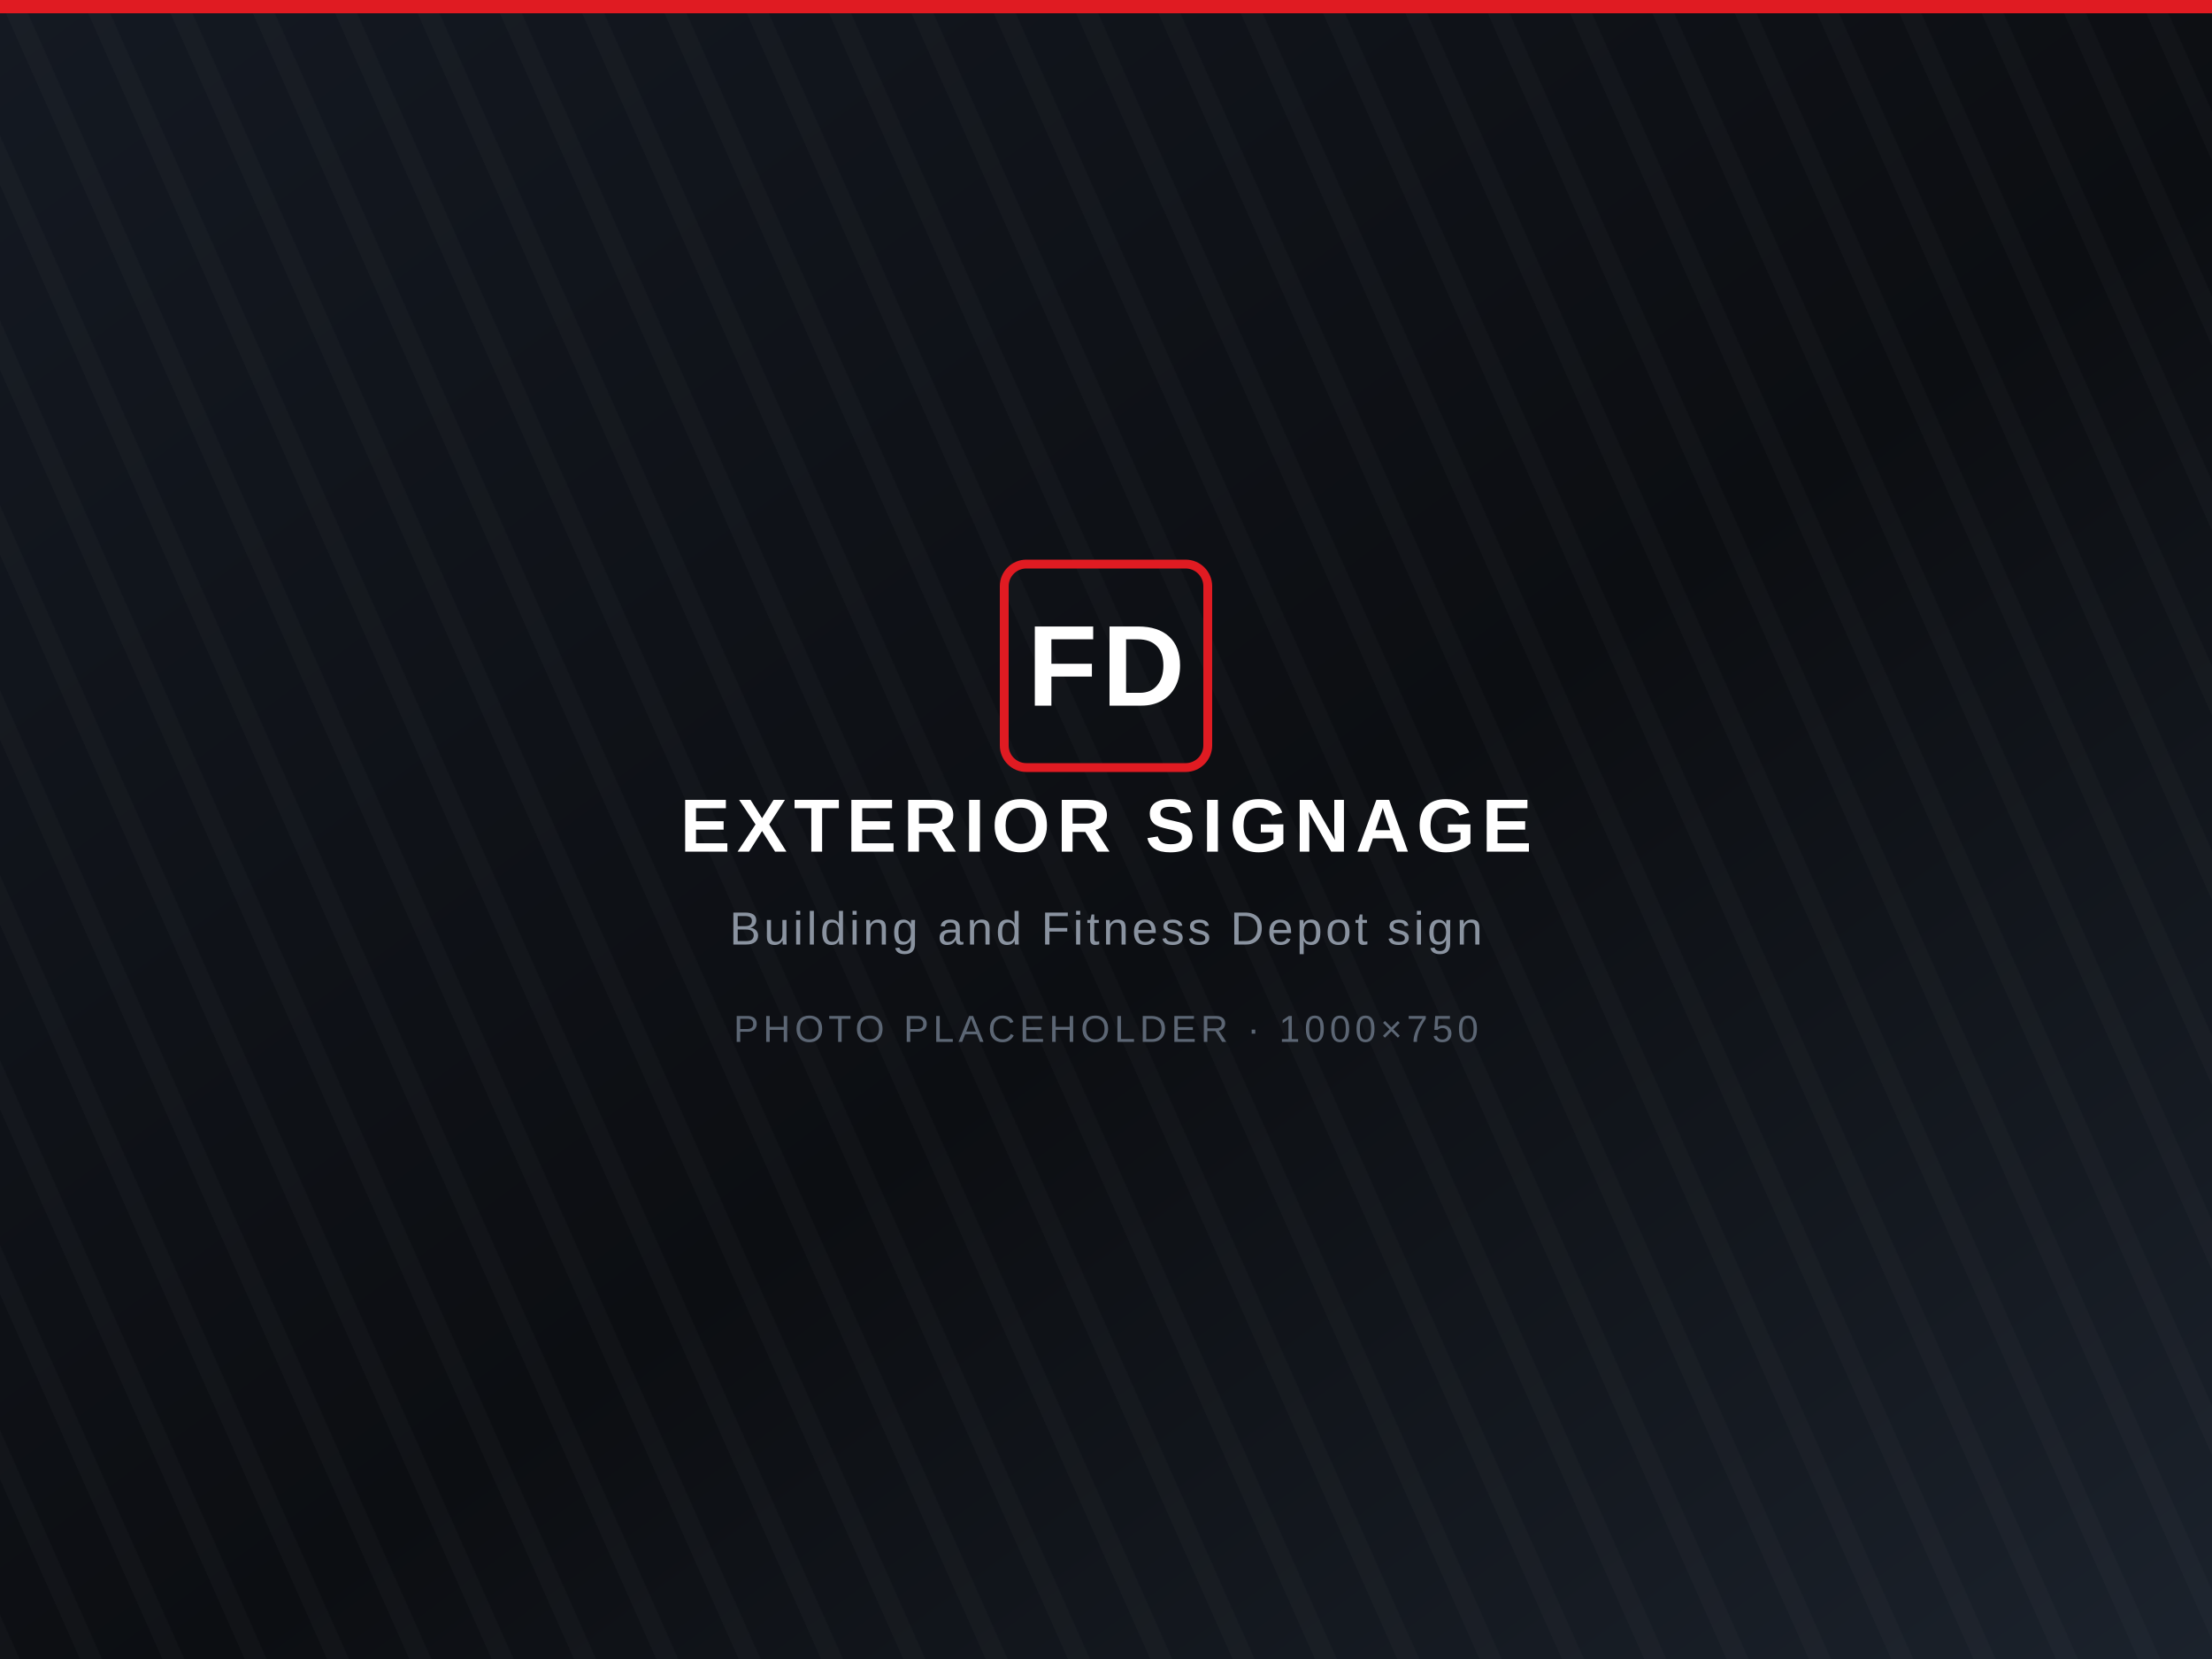
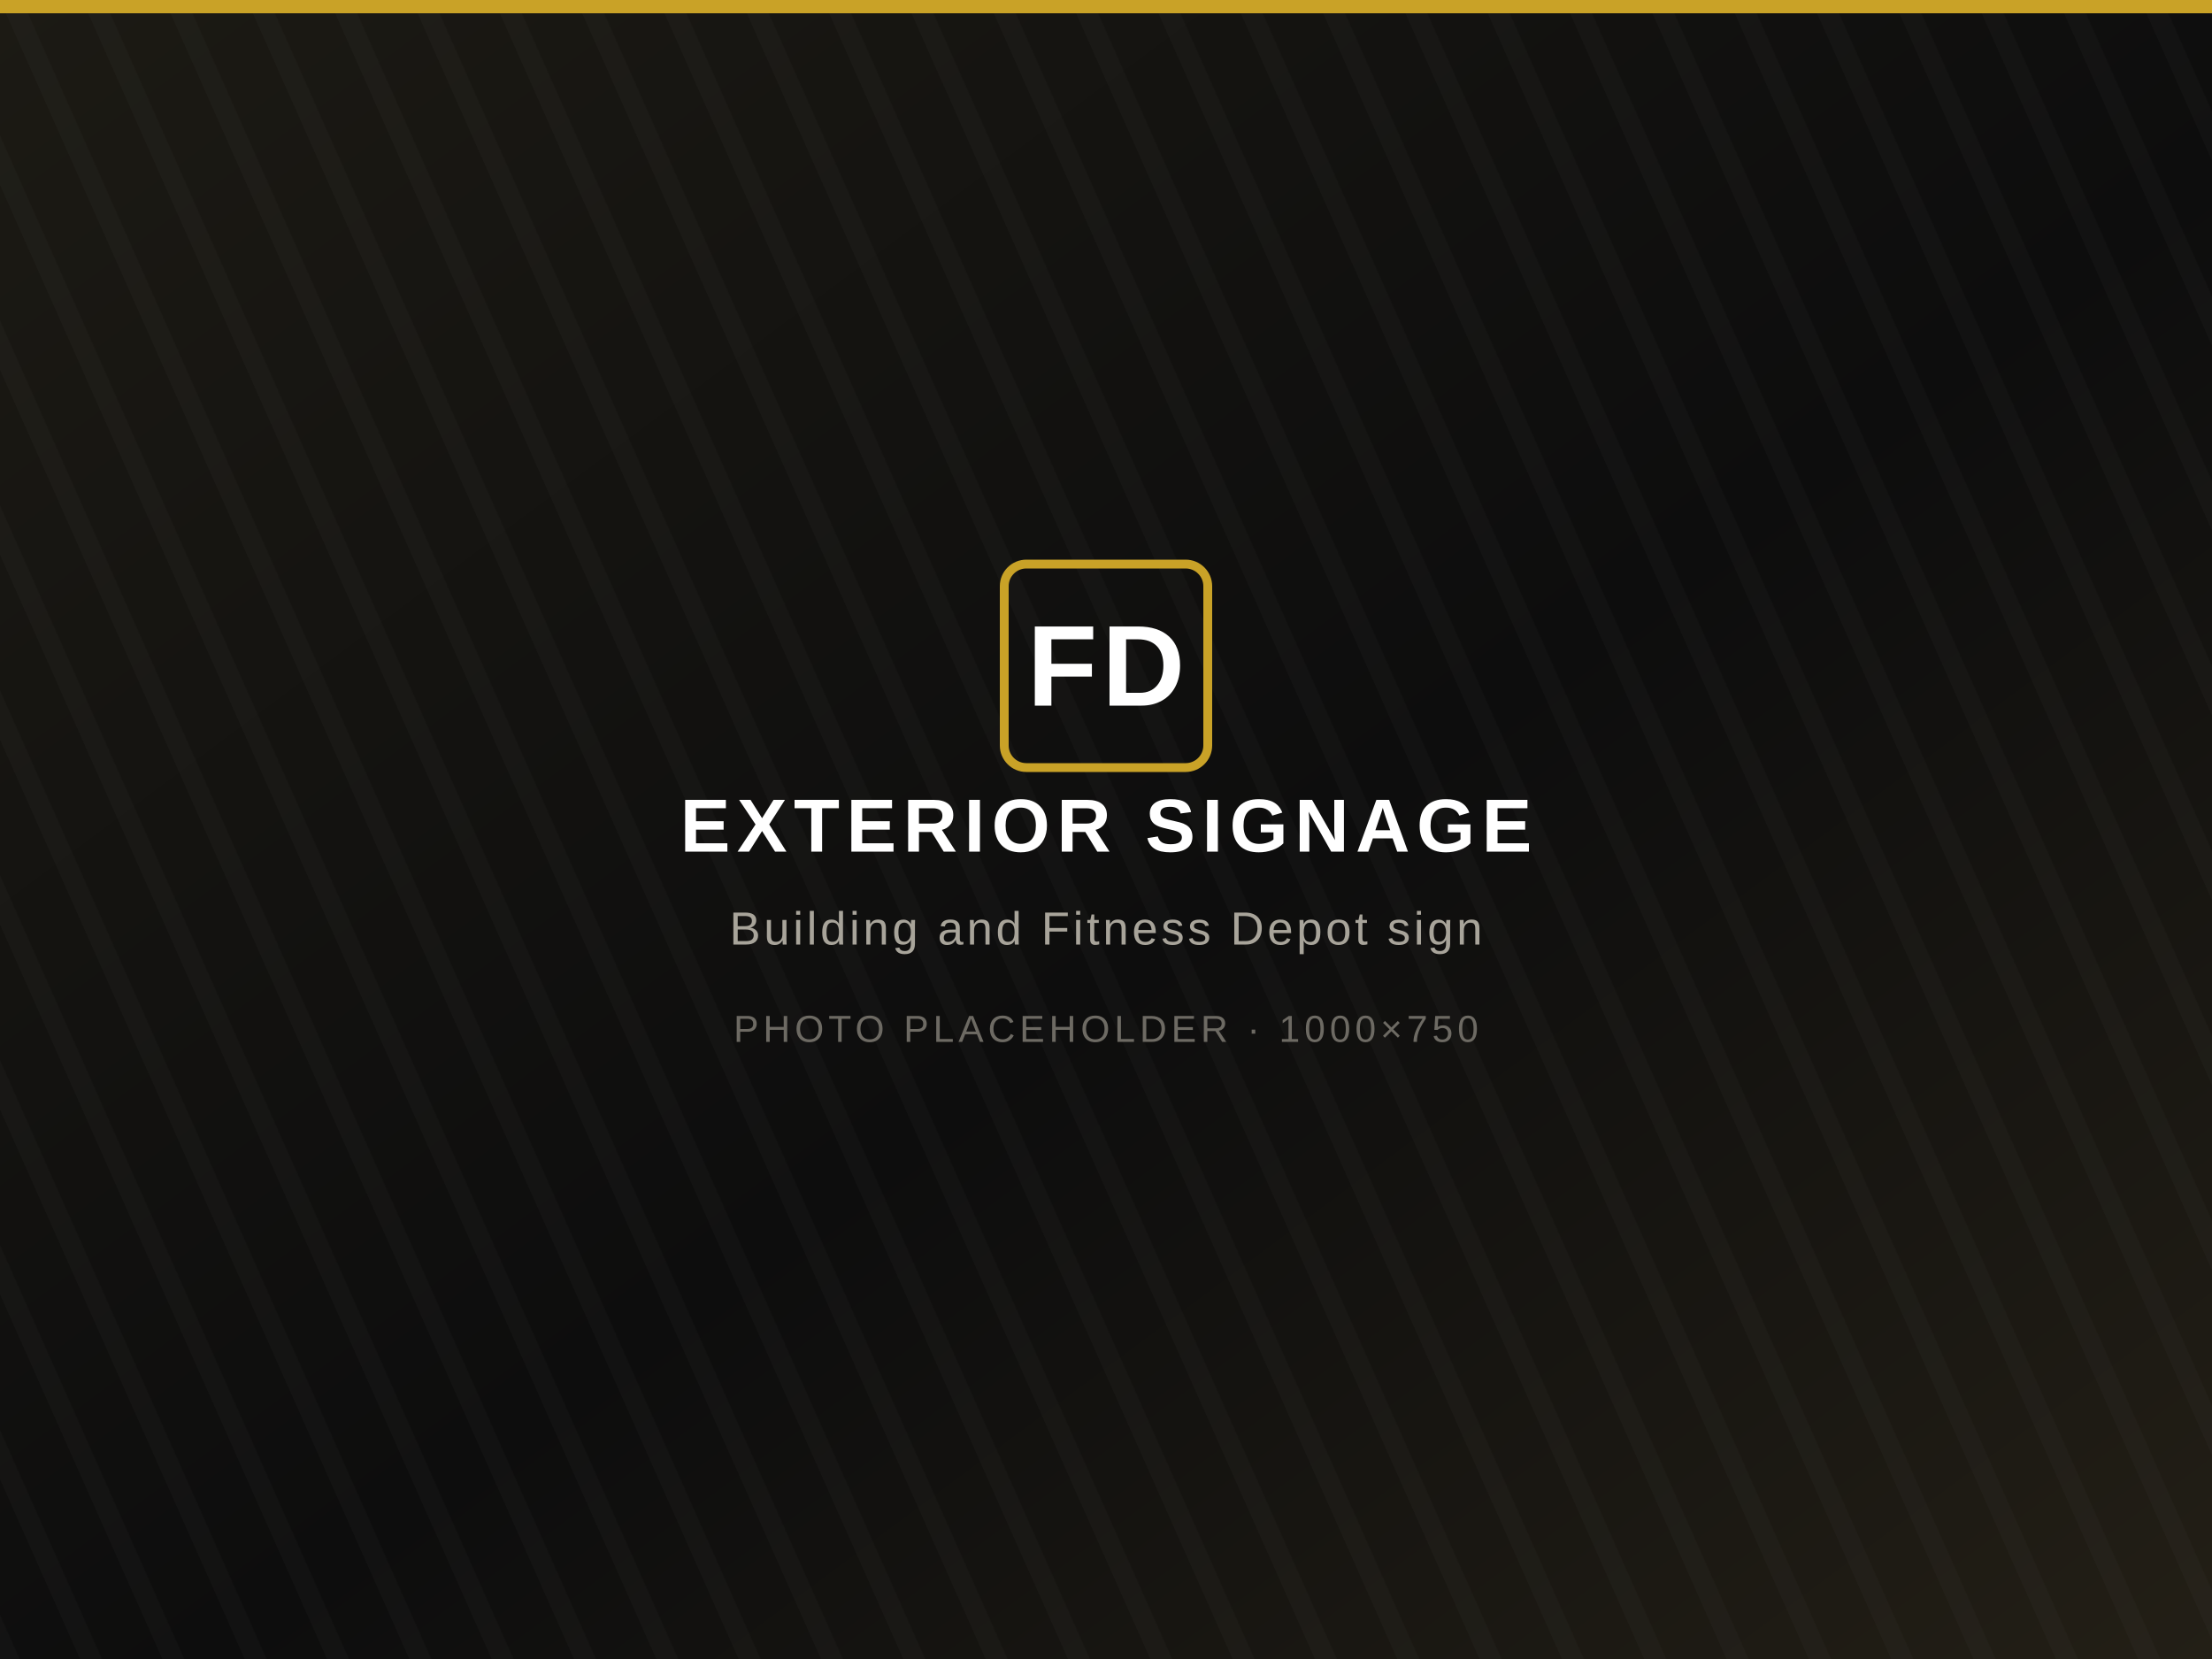
<svg xmlns="http://www.w3.org/2000/svg" viewBox="0 0 1000 750" width="1000" height="750" role="img" aria-label="EXTERIOR SIGNAGE">
  <defs>
    <linearGradient id="g" x1="0" y1="0" x2="1" y2="1">
-       <stop offset="0" stop-color="#141922" />
-       <stop offset="0.55" stop-color="#0C0E12" />
-       <stop offset="1" stop-color="#1B222C" />
+       <stop offset="0" stop-color="#1c1a14" />
+       <stop offset="0.55" stop-color="#0d0d0d" />
+       <stop offset="1" stop-color="#231f16" />
    </linearGradient>
    <pattern id="stripes" width="34" height="34" patternUnits="userSpaceOnUse" patternTransform="rotate(-24)">
      <rect width="34" height="34" fill="none" />
      <rect width="9" height="34" fill="#FFFFFF" opacity="0.022" />
    </pattern>
  </defs>
  <rect width="1000" height="750" fill="url(#g)" />
  <rect width="1000" height="750" fill="url(#stripes)" />
-   <rect x="0" y="0" width="1000" height="6" fill="#E01B22" />
+   <rect x="0" y="0" width="1000" height="6" fill="#c9a227" />
  <g transform="translate(500 375)" text-anchor="middle" font-family="'Barlow Condensed','Arial Narrow',Arial,sans-serif">
    <g transform="translate(0 -74)">
-       <rect x="-46" y="-46" width="92" height="92" rx="10" fill="none" stroke="#E01B22" stroke-width="4" />
+       <rect x="-46" y="-46" width="92" height="92" rx="10" fill="none" stroke="#c9a227" stroke-width="4" />
      <text y="18" font-size="52" font-weight="700" fill="#FFFFFF" letter-spacing="2">FD</text>
    </g>
    <text y="10" font-size="34" font-weight="700" fill="#FFFFFF" letter-spacing="3">EXTERIOR SIGNAGE</text>
-     <text y="52" font-size="21" font-weight="500" fill="#8A93A0" letter-spacing="1.5">Building and Fitness Depot sign</text>
-     <text y="96" font-size="17" font-weight="500" fill="#5C6674" letter-spacing="2">PHOTO PLACEHOLDER · 1000×750</text>
+     <text y="52" font-size="21" font-weight="500" fill="#a8a49a" letter-spacing="1.5">Building and Fitness Depot sign</text>
+     <text y="96" font-size="17" font-weight="500" fill="#6d6a63" letter-spacing="2">PHOTO PLACEHOLDER · 1000×750</text>
  </g>
</svg>
